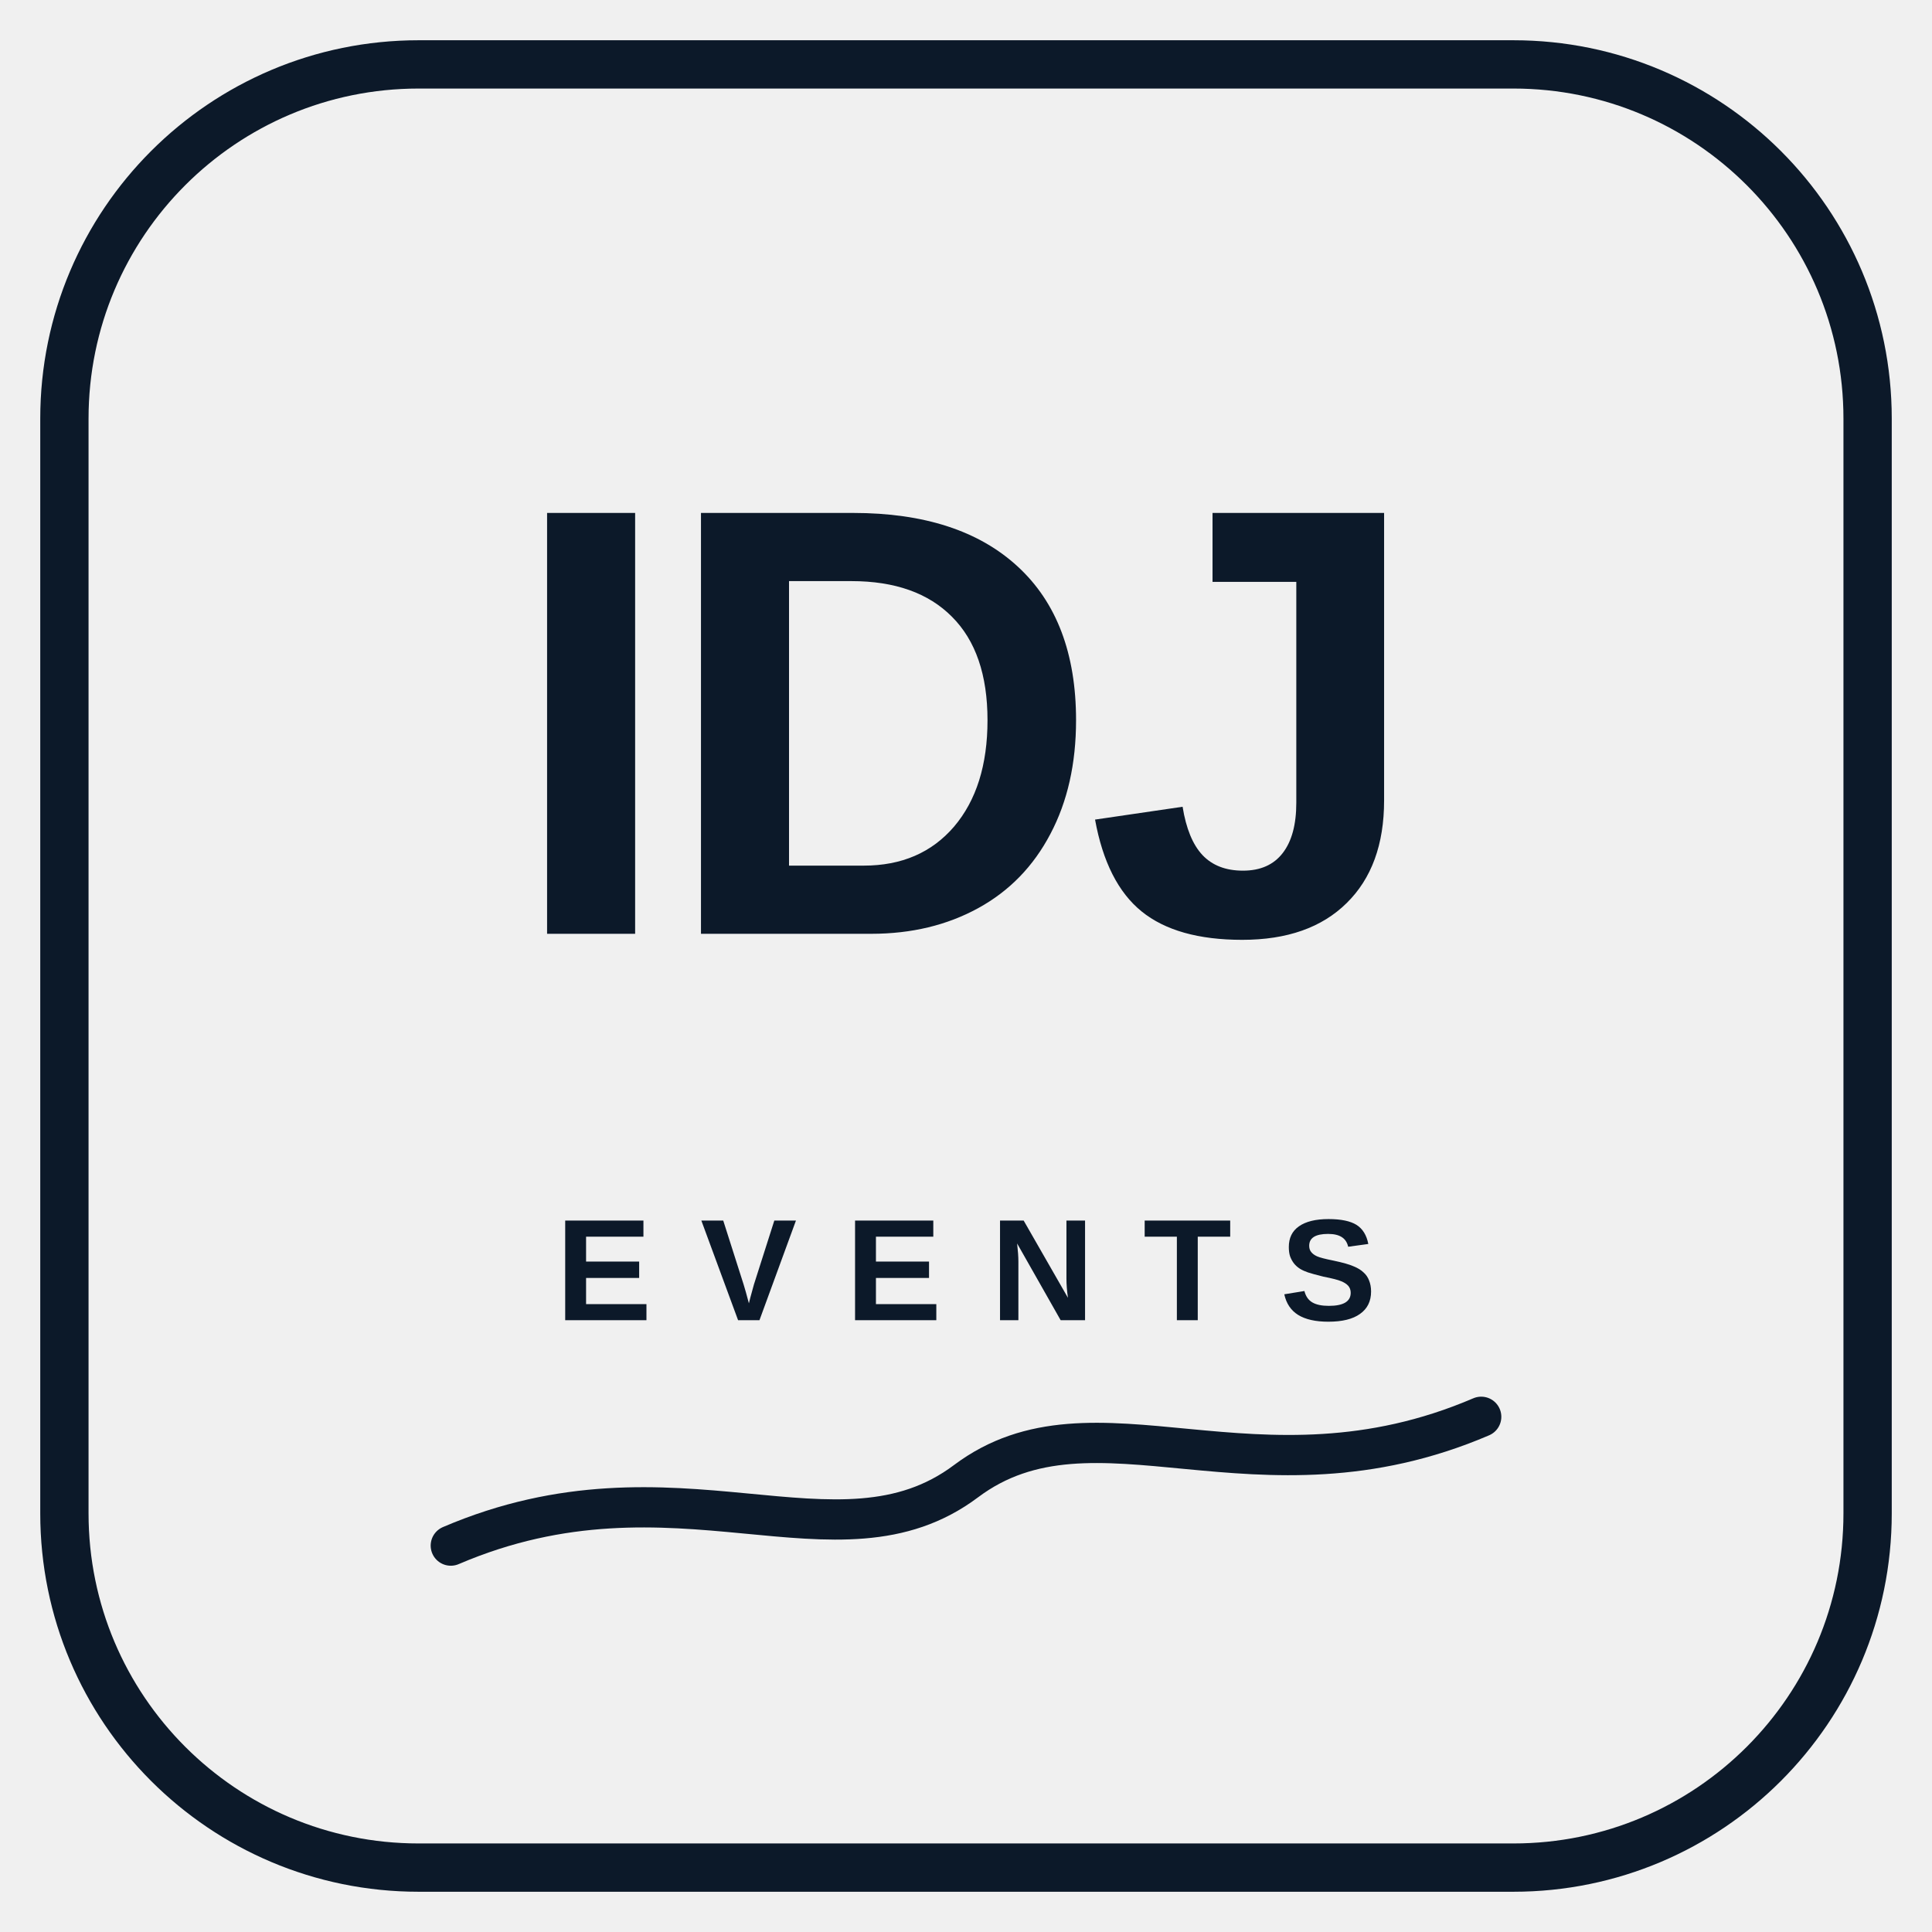
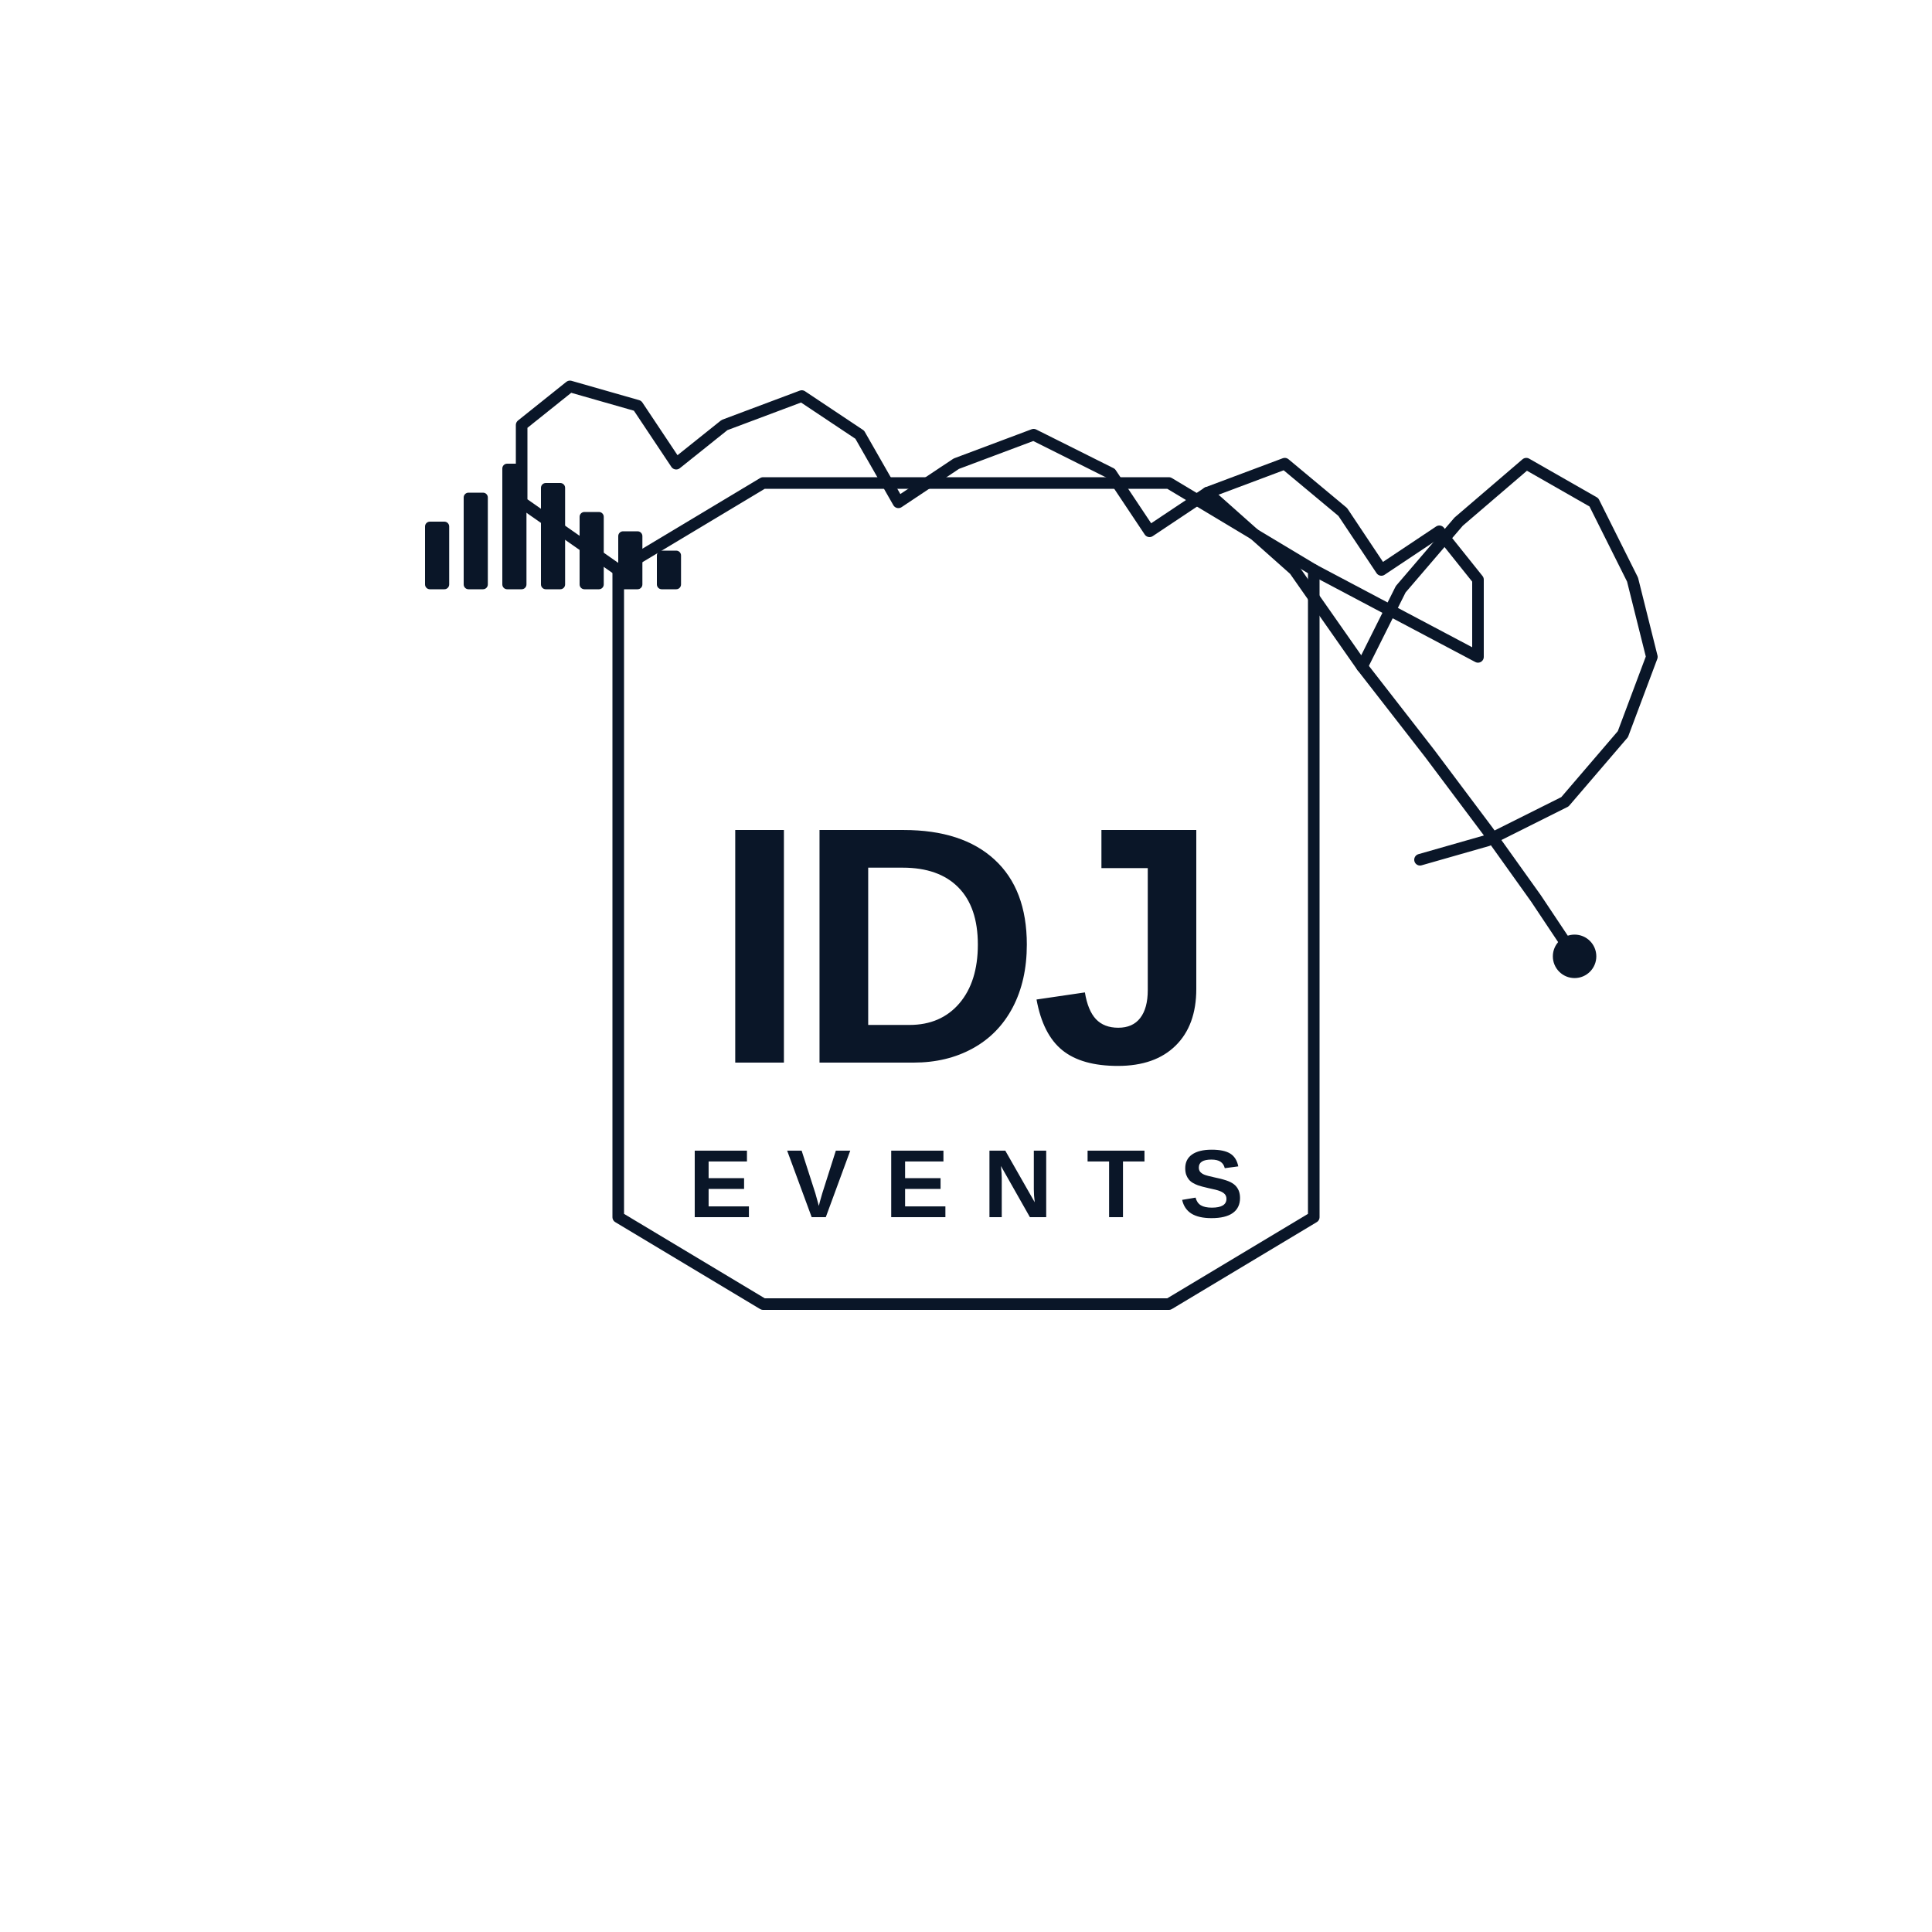
- <svg xmlns="http://www.w3.org/2000/svg" viewBox="0 0 120 120" role="img" aria-label="I DJ Events mark">
-   <rect x="4" y="4" width="112" height="112" rx="22" fill="none" stroke="#0c1929" stroke-width="3" />
-   <text x="60" y="58" text-anchor="middle" fill="#0c1929" font-family="Arial, Helvetica, sans-serif" font-size="38" font-weight="700" letter-spacing="-1">IDJ</text>
-   <text x="60" y="82" text-anchor="middle" fill="#0c1929" font-family="Arial, Helvetica, sans-serif" font-size="9" font-weight="600" letter-spacing="3">EVENTS</text>
-   <path d="M28 96 C42 90 52 98 60 92 C68 86 78 94 92 88" fill="none" stroke="#0c1929" stroke-width="2.5" stroke-linecap="round" />
+ <svg xmlns="http://www.w3.org/2000/svg" viewBox="0 0 400 400" role="img" aria-label="I DJ Events">
+   <rect width="400" height="400" fill="#FFFFFF" />
+   <g fill="none" stroke="#0A1628" stroke-width="2.4" stroke-linejoin="round" stroke-linecap="round">
+     <path d="M128 148 L128 118 L158 100 L242 100 L272 118 L272 148 L272 252 L242 270 L158 270 L128 252 Z" />
+     <path d="M128 118 L108 104 L108 88 L118 80 L132 84 L140 96 L150 88 L166 82 L178 90 L186 104 L198 96 L214 90 L230 98 L238 110 L250 102 L266 96 L278 106 L286 118 L298 110 L306 120 L306 136 L272 118" />
+     <path d="M250 102 L268 118 L282 138 L296 156 L308 172 L318 186 L326 198" />
+     <circle cx="326" cy="198" r="4.5" fill="#0A1628" stroke="none" />
+     <path d="M282 138 L290 122 L302 108 L316 96 L330 104 L338 120 L342 136 L336 152 L324 166 L308 174 L294 178" />
+   </g>
+   <g fill="#0A1628">
+     <rect x="88" y="108" width="5" height="14" rx="1" />
+     <rect x="96" y="102" width="5" height="20" rx="1" />
+     <rect x="104" y="96" width="5" height="26" rx="1" />
+     <rect x="112" y="100" width="5" height="22" rx="1" />
+     <rect x="120" y="106" width="5" height="16" rx="1" />
+     <rect x="128" y="110" width="5" height="12" rx="1" />
+     <rect x="136" y="114" width="5" height="8" rx="1" />
+   </g>
+   <text x="200" y="220" text-anchor="middle" fill="#0A1628" font-family="Arial, Helvetica, sans-serif" font-size="70" font-weight="700" letter-spacing="-2">IDJ</text>
+   <text x="200" y="252" text-anchor="middle" fill="#0A1628" font-family="Arial, Helvetica, sans-serif" font-size="20" font-weight="600" letter-spacing="7">EVENTS</text>
</svg>
